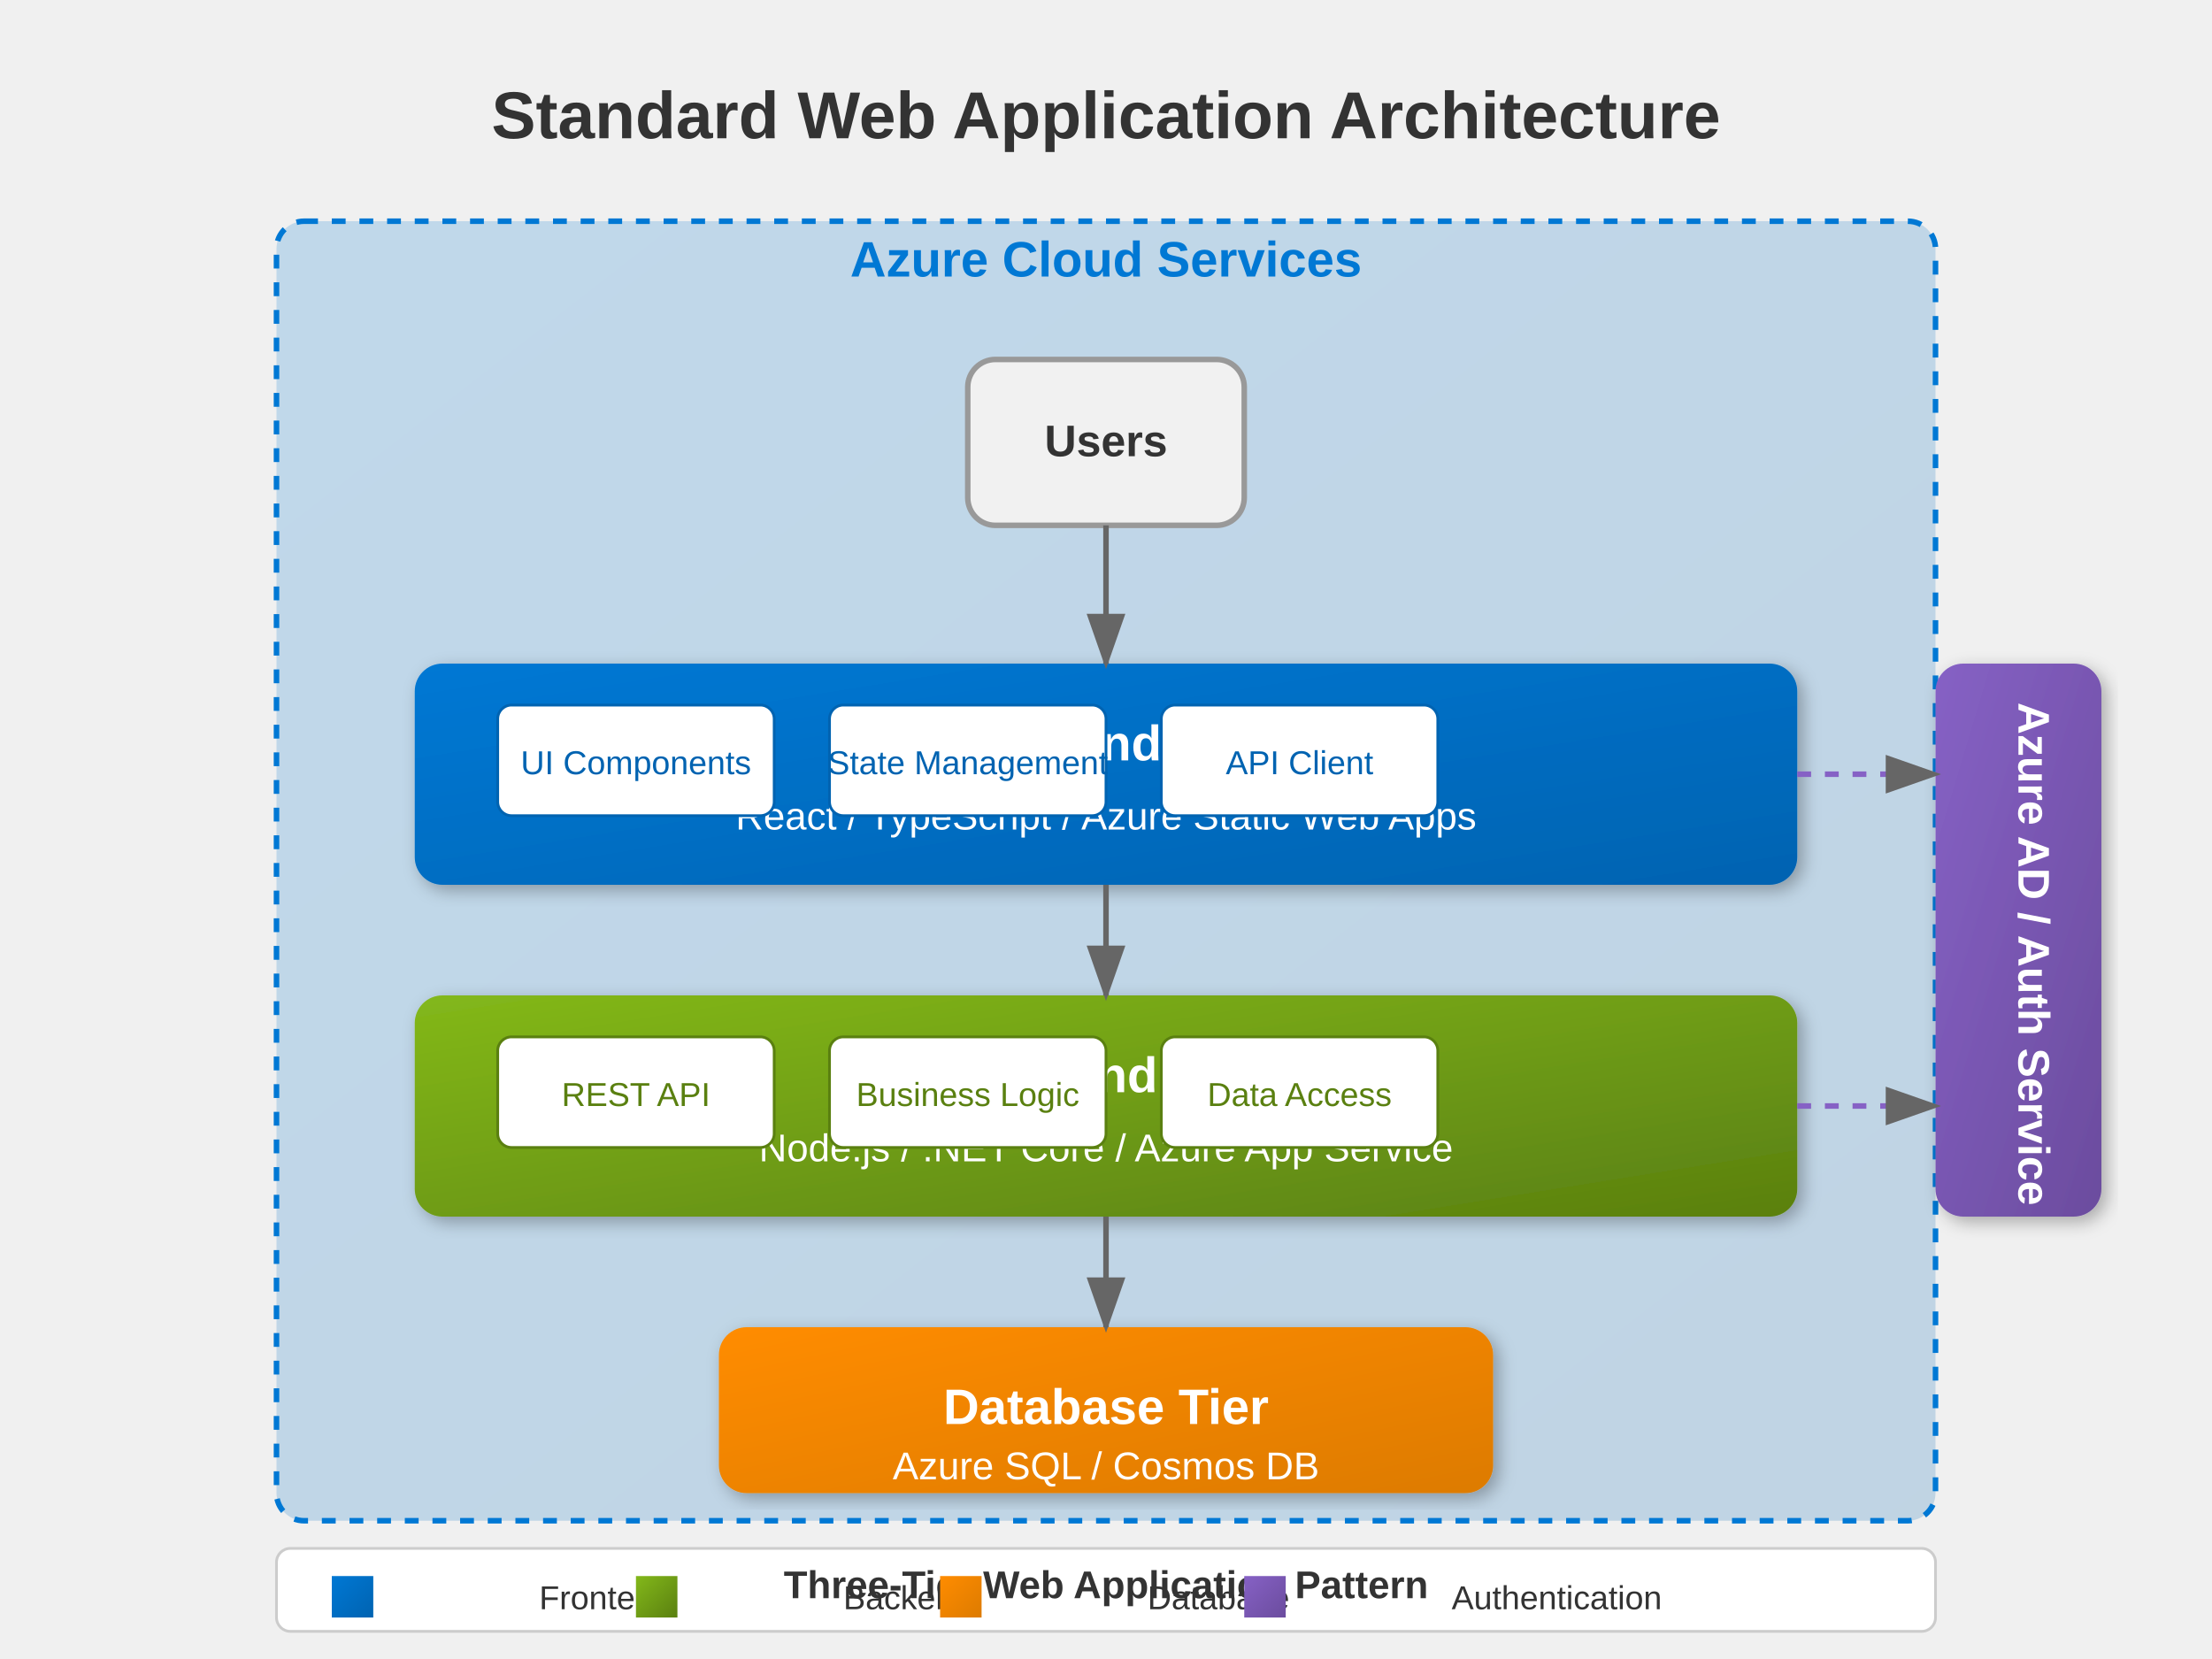
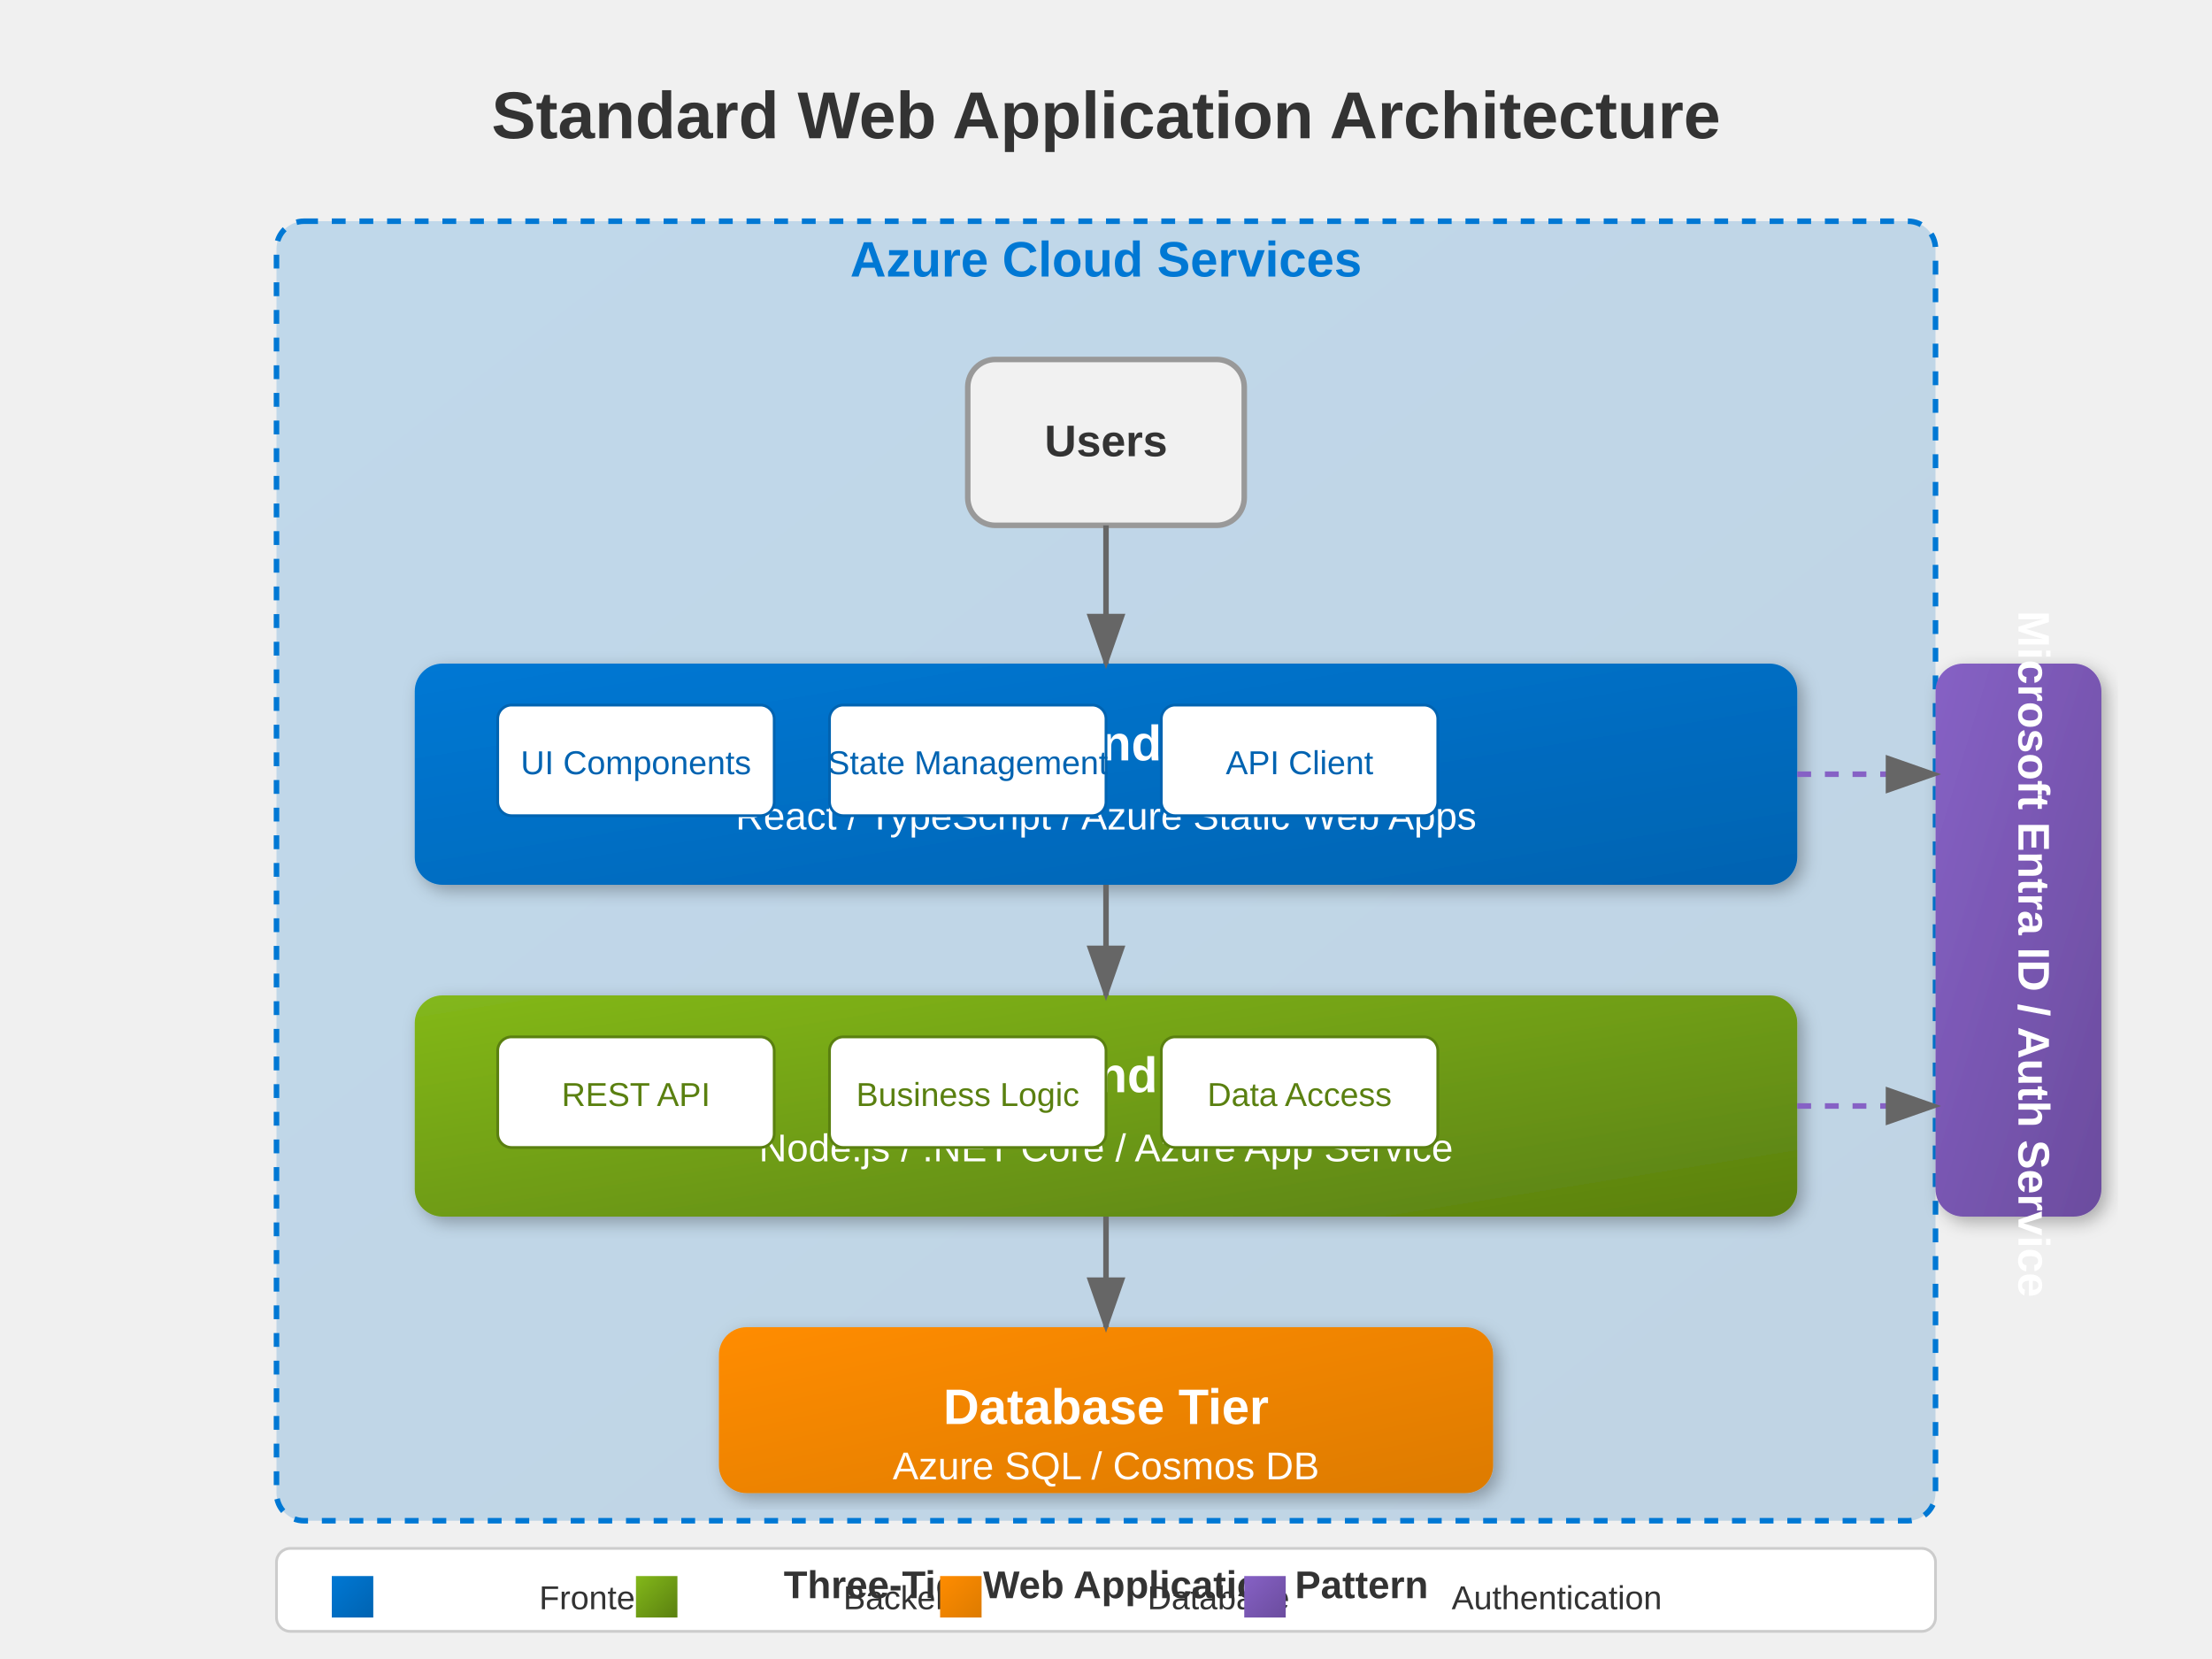
<svg xmlns="http://www.w3.org/2000/svg" version="1.1" width="800" height="600" viewBox="0 0 800 600">
  <defs>
    <filter id="shadow" x="-10%" y="-10%" width="120%" height="120%">
      <feDropShadow dx="2" dy="2" stdDeviation="3" flood-opacity="0.3" />
    </filter>
    <linearGradient id="frontend-gradient" x1="0%" y1="0%" x2="100%" y2="100%">
      <stop offset="0%" style="stop-color:#0078D4;stop-opacity:1" />
      <stop offset="100%" style="stop-color:#0063B1;stop-opacity:1" />
    </linearGradient>
    <linearGradient id="backend-gradient" x1="0%" y1="0%" x2="100%" y2="100%">
      <stop offset="0%" style="stop-color:#83B81A;stop-opacity:1" />
      <stop offset="100%" style="stop-color:#5A8010;stop-opacity:1" />
    </linearGradient>
    <linearGradient id="database-gradient" x1="0%" y1="0%" x2="100%" y2="100%">
      <stop offset="0%" style="stop-color:#FF8C00;stop-opacity:1" />
      <stop offset="100%" style="stop-color:#DD7B00;stop-opacity:1" />
    </linearGradient>
    <linearGradient id="auth-gradient" x1="0%" y1="0%" x2="100%" y2="100%">
      <stop offset="0%" style="stop-color:#8661C5;stop-opacity:1" />
      <stop offset="100%" style="stop-color:#6B4C9E;stop-opacity:1" />
    </linearGradient>
    <linearGradient id="cloud-gradient" x1="0%" y1="0%" x2="100%" y2="100%">
      <stop offset="0%" style="stop-color:#0078D4;stop-opacity:0.2" />
      <stop offset="100%" style="stop-color:#0063B1;stop-opacity:0.2" />
    </linearGradient>
    <marker id="arrowhead" markerWidth="10" markerHeight="7" refX="9" refY="3.5" orient="auto">
      <polygon points="0 0, 10 3.5, 0 7" fill="#666" />
    </marker>
  </defs>
  <text x="400" y="50" font-family="Arial, sans-serif" font-size="24" text-anchor="middle" font-weight="bold" fill="#333">Standard Web Application Architecture</text>
  <rect x="100" y="80" width="600" height="470" rx="10" ry="10" fill="url(#cloud-gradient)" stroke="#0078D4" stroke-width="2" stroke-dasharray="5,5" />
  <text x="400" y="100" font-family="Arial, sans-serif" font-size="18" text-anchor="middle" fill="#0078D4" font-weight="bold">Azure Cloud Services</text>
  <rect x="350" y="130" width="100" height="60" rx="10" ry="10" fill="#F1F1F1" stroke="#999" stroke-width="2" />
  <text x="400" y="165" font-family="Arial, sans-serif" font-size="16" text-anchor="middle" fill="#333" font-weight="bold">Users</text>
  <rect x="150" y="240" width="500" height="80" rx="10" ry="10" fill="url(#frontend-gradient)" filter="url(#shadow)" />
  <text x="400" y="275" font-family="Arial, sans-serif" font-size="18" text-anchor="middle" fill="white" font-weight="bold">Frontend Tier</text>
  <text x="400" y="300" font-family="Arial, sans-serif" font-size="14" text-anchor="middle" fill="white">React / TypeScript / Azure Static Web Apps</text>
  <rect x="150" y="360" width="500" height="80" rx="10" ry="10" fill="url(#backend-gradient)" filter="url(#shadow)" />
  <text x="400" y="395" font-family="Arial, sans-serif" font-size="18" text-anchor="middle" fill="white" font-weight="bold">Backend Tier</text>
  <text x="400" y="420" font-family="Arial, sans-serif" font-size="14" text-anchor="middle" fill="white">Node.js / .NET Core / Azure App Service</text>
  <rect x="260" y="480" width="280" height="60" rx="10" ry="10" fill="url(#database-gradient)" filter="url(#shadow)" />
  <text x="400" y="515" font-family="Arial, sans-serif" font-size="18" text-anchor="middle" fill="white" font-weight="bold">Database Tier</text>
  <text x="400" y="535" font-family="Arial, sans-serif" font-size="14" text-anchor="middle" fill="white">Azure SQL / Cosmos DB</text>
  <rect x="700" y="240" width="60" height="200" rx="10" ry="10" fill="url(#auth-gradient)" filter="url(#shadow)" />
-   <text x="730" y="345" font-family="Arial, sans-serif" font-size="16" text-anchor="middle" fill="white" font-weight="bold" transform="rotate(90, 730, 345)">Azure AD / Auth Service</text>
+   <text x="730" y="345" font-family="Arial, sans-serif" font-size="16" text-anchor="middle" fill="white" font-weight="bold" transform="rotate(90, 730, 345)">Microsoft Entra ID / Auth Service</text>
  <line x1="400" y1="190" x2="400" y2="240" stroke="#666" stroke-width="2" marker-end="url(#arrowhead)" />
  <line x1="400" y1="320" x2="400" y2="360" stroke="#666" stroke-width="2" marker-end="url(#arrowhead)" />
  <line x1="400" y1="440" x2="400" y2="480" stroke="#666" stroke-width="2" marker-end="url(#arrowhead)" />
  <line x1="650" y1="280" x2="700" y2="280" stroke="#8661C5" stroke-width="2" stroke-dasharray="5,5" marker-end="url(#arrowhead)" />
  <line x1="650" y1="400" x2="700" y2="400" stroke="#8661C5" stroke-width="2" stroke-dasharray="5,5" marker-end="url(#arrowhead)" />
  <rect x="180" y="255" width="100" height="40" rx="5" ry="5" fill="white" stroke="#0063B1" stroke-width="1" />
  <text x="230" y="280" font-family="Arial, sans-serif" font-size="12" text-anchor="middle" fill="#0063B1">UI Components</text>
  <rect x="300" y="255" width="100" height="40" rx="5" ry="5" fill="white" stroke="#0063B1" stroke-width="1" />
  <text x="350" y="280" font-family="Arial, sans-serif" font-size="12" text-anchor="middle" fill="#0063B1">State Management</text>
  <rect x="420" y="255" width="100" height="40" rx="5" ry="5" fill="white" stroke="#0063B1" stroke-width="1" />
  <text x="470" y="280" font-family="Arial, sans-serif" font-size="12" text-anchor="middle" fill="#0063B1">API Client</text>
  <rect x="180" y="375" width="100" height="40" rx="5" ry="5" fill="white" stroke="#5A8010" stroke-width="1" />
  <text x="230" y="400" font-family="Arial, sans-serif" font-size="12" text-anchor="middle" fill="#5A8010">REST API</text>
  <rect x="300" y="375" width="100" height="40" rx="5" ry="5" fill="white" stroke="#5A8010" stroke-width="1" />
  <text x="350" y="400" font-family="Arial, sans-serif" font-size="12" text-anchor="middle" fill="#5A8010">Business Logic</text>
  <rect x="420" y="375" width="100" height="40" rx="5" ry="5" fill="white" stroke="#5A8010" stroke-width="1" />
  <text x="470" y="400" font-family="Arial, sans-serif" font-size="12" text-anchor="middle" fill="#5A8010">Data Access</text>
  <rect x="100" y="560" width="600" height="30" rx="5" ry="5" fill="white" stroke="#ccc" stroke-width="1" />
  <text x="400" y="578" font-family="Arial, sans-serif" font-size="14" text-anchor="middle" font-weight="bold" fill="#333">Three-Tier Web Application Pattern</text>
  <rect x="120" y="570" width="15" height="15" fill="url(#frontend-gradient)" />
  <text x="195" y="582" font-family="Arial, sans-serif" font-size="12" fill="#333">Frontend</text>
  <rect x="230" y="570" width="15" height="15" fill="url(#backend-gradient)" />
  <text x="305" y="582" font-family="Arial, sans-serif" font-size="12" fill="#333">Backend</text>
  <rect x="340" y="570" width="15" height="15" fill="url(#database-gradient)" />
  <text x="415" y="582" font-family="Arial, sans-serif" font-size="12" fill="#333">Database</text>
  <rect x="450" y="570" width="15" height="15" fill="url(#auth-gradient)" />
  <text x="525" y="582" font-family="Arial, sans-serif" font-size="12" fill="#333">Authentication</text>
</svg>
